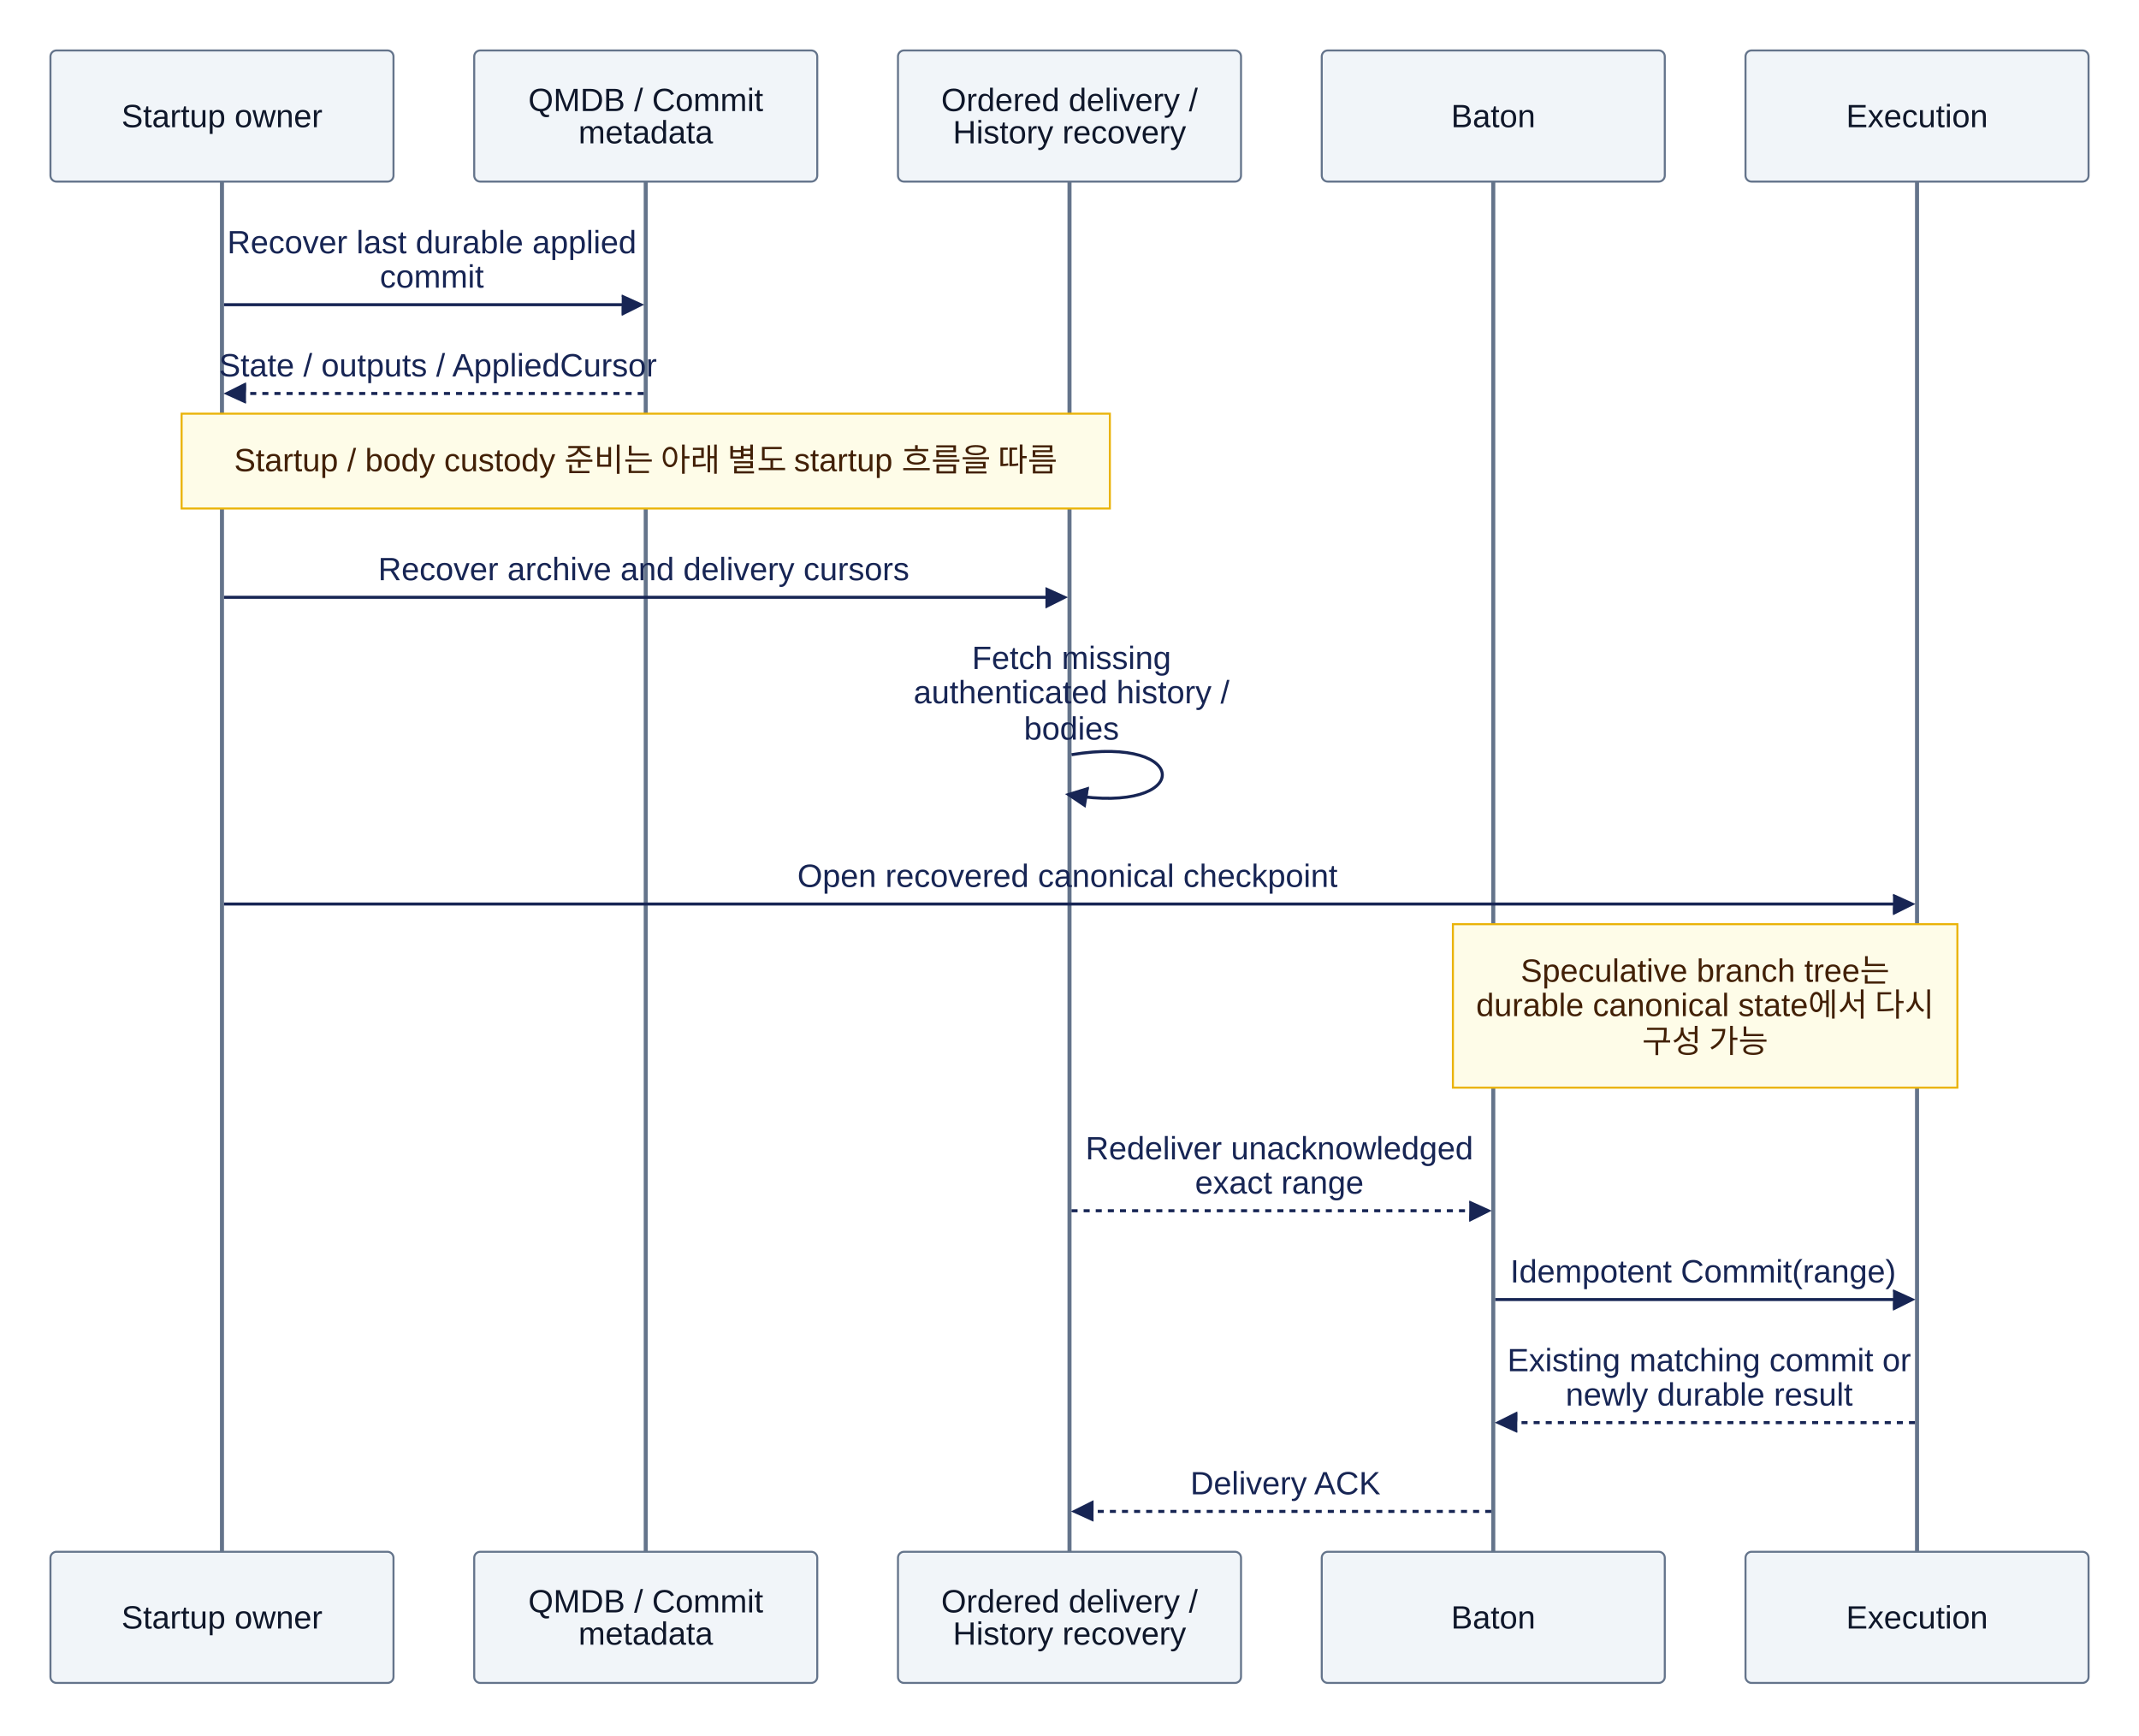
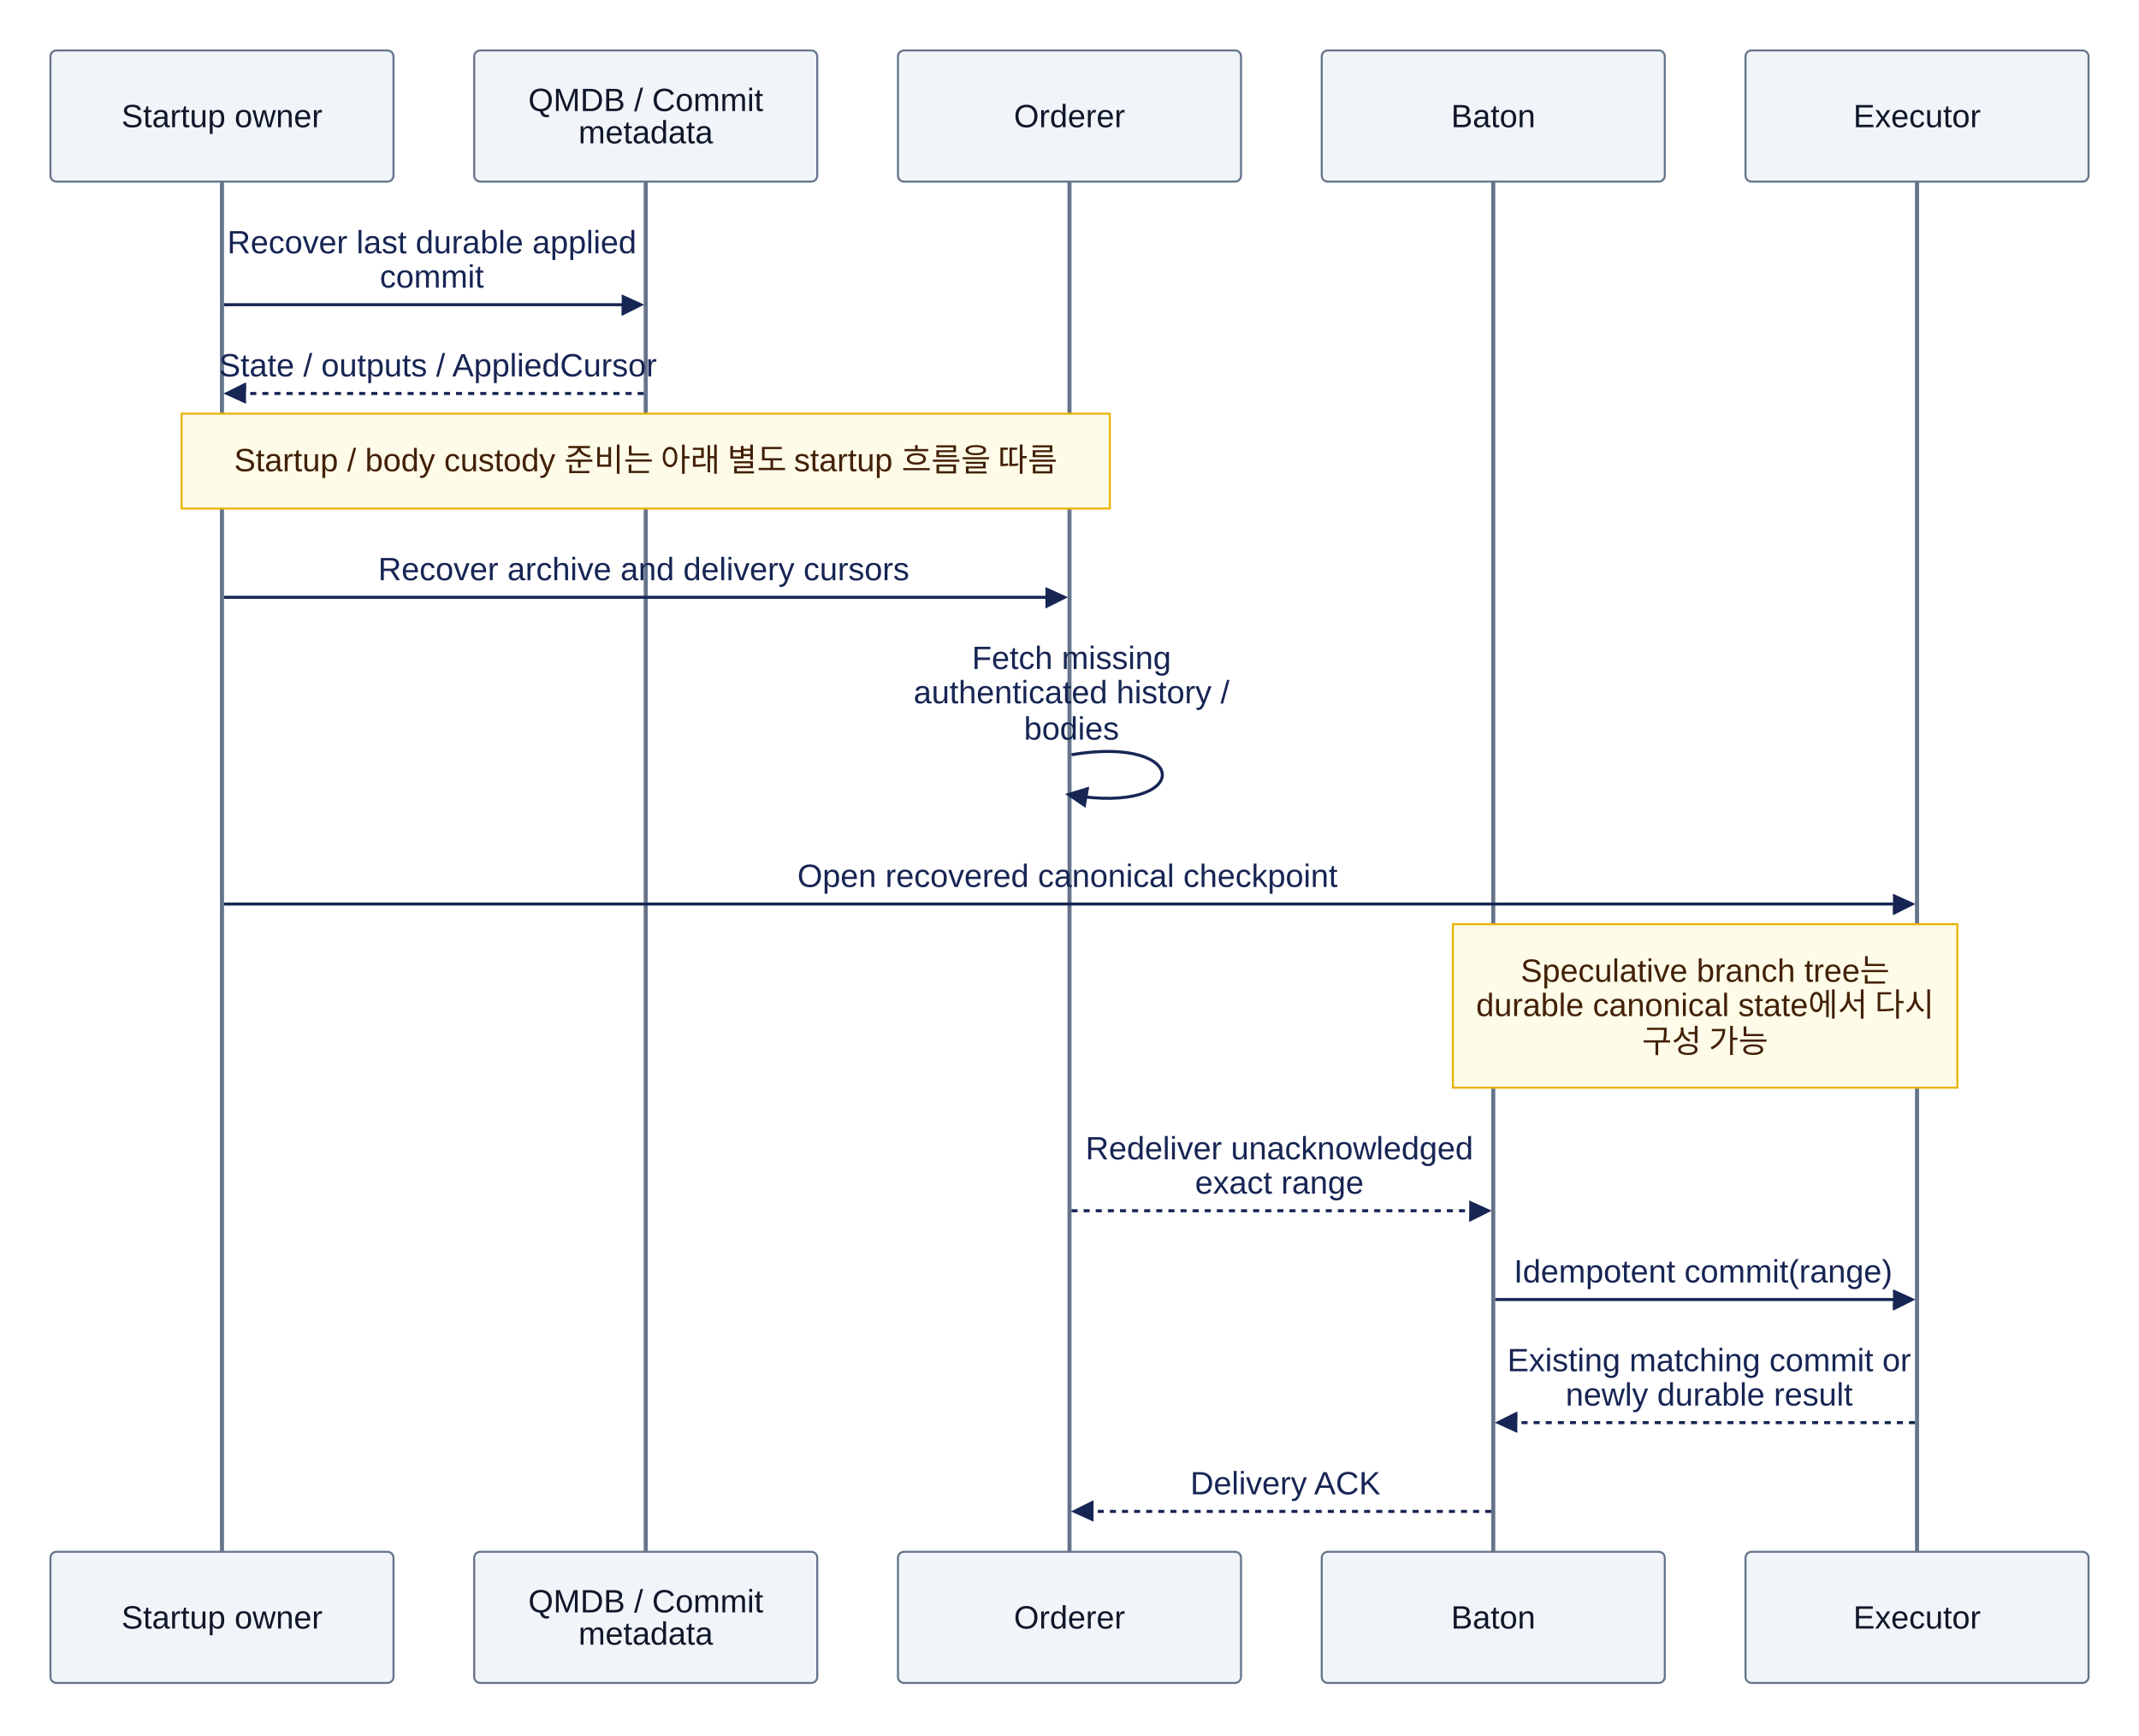
<svg xmlns="http://www.w3.org/2000/svg" id="diagram-10" width="1060" height="860" viewBox="-25 -25 1060 860" role="graphics-document document" aria-roledescription="sequence">
  <g>
    <rect x="840" y="744" fill="#eaeaea" stroke="#666" width="170" height="65" name="E" rx="3" ry="3" class="actor actor-bottom" />
    <text x="925" y="776.5" dominant-baseline="central" alignment-baseline="central" class="actor actor-box" style="text-anchor: middle; font-size: 16px; font-weight: 400; font-family: Arial, &quot;Apple SD Gothic Neo&quot;, sans-serif;">
-       <tspan x="925" dy="0">Execution</tspan>
+       <tspan x="925" dy="0">Executor</tspan>
    </text>
  </g>
  <g>
    <rect x="630" y="744" fill="#eaeaea" stroke="#666" width="170" height="65" name="B" rx="3" ry="3" class="actor actor-bottom" />
    <text x="715" y="776.5" dominant-baseline="central" alignment-baseline="central" class="actor actor-box" style="text-anchor: middle; font-size: 16px; font-weight: 400; font-family: Arial, &quot;Apple SD Gothic Neo&quot;, sans-serif;">
      <tspan x="715" dy="0">Baton</tspan>
    </text>
  </g>
  <g>
    <rect x="420" y="744" fill="#eaeaea" stroke="#666" width="170" height="65" name="M" rx="3" ry="3" class="actor actor-bottom" />
    <text x="505" y="776.5" dominant-baseline="central" alignment-baseline="central" class="actor actor-box" style="text-anchor: middle; font-size: 16px; font-weight: 400; font-family: Arial, &quot;Apple SD Gothic Neo&quot;, sans-serif;">
-       <tspan x="505" dy="-8">Ordered delivery /</tspan>
-     </text>
-     <text x="505" y="776.5" dominant-baseline="central" alignment-baseline="central" class="actor actor-box" style="text-anchor: middle; font-size: 16px; font-weight: 400; font-family: Arial, &quot;Apple SD Gothic Neo&quot;, sans-serif;">
-       <tspan x="505" dy="8">History recovery</tspan>
+       <tspan x="505" dy="0">Orderer</tspan>
    </text>
  </g>
  <g>
    <rect x="210" y="744" fill="#eaeaea" stroke="#666" width="170" height="65" name="Q" rx="3" ry="3" class="actor actor-bottom" />
    <text x="295" y="776.5" dominant-baseline="central" alignment-baseline="central" class="actor actor-box" style="text-anchor: middle; font-size: 16px; font-weight: 400; font-family: Arial, &quot;Apple SD Gothic Neo&quot;, sans-serif;">
      <tspan x="295" dy="-8">QMDB / Commit</tspan>
    </text>
    <text x="295" y="776.5" dominant-baseline="central" alignment-baseline="central" class="actor actor-box" style="text-anchor: middle; font-size: 16px; font-weight: 400; font-family: Arial, &quot;Apple SD Gothic Neo&quot;, sans-serif;">
      <tspan x="295" dy="8">metadata</tspan>
    </text>
  </g>
  <g>
    <rect x="0" y="744" fill="#eaeaea" stroke="#666" width="170" height="65" name="S" rx="3" ry="3" class="actor actor-bottom" />
    <text x="85" y="776.5" dominant-baseline="central" alignment-baseline="central" class="actor actor-box" style="text-anchor: middle; font-size: 16px; font-weight: 400; font-family: Arial, &quot;Apple SD Gothic Neo&quot;, sans-serif;">
      <tspan x="85" dy="0">Startup owner</tspan>
    </text>
  </g>
  <g>
    <line id="actor44" x1="925" y1="65" x2="925" y2="744" class="actor-line 200" stroke-width="0.5px" stroke="#999" name="E" />
    <g id="root-44">
      <rect x="840" y="0" fill="#eaeaea" stroke="#666" width="170" height="65" name="E" rx="3" ry="3" class="actor actor-top" />
      <text x="925" y="32.5" dominant-baseline="central" alignment-baseline="central" class="actor actor-box" style="text-anchor: middle; font-size: 16px; font-weight: 400; font-family: Arial, &quot;Apple SD Gothic Neo&quot;, sans-serif;">
-         <tspan x="925" dy="0">Execution</tspan>
+         <tspan x="925" dy="0">Executor</tspan>
      </text>
    </g>
  </g>
  <g>
    <line id="actor43" x1="715" y1="65" x2="715" y2="744" class="actor-line 200" stroke-width="0.5px" stroke="#999" name="B" />
    <g id="root-43">
      <rect x="630" y="0" fill="#eaeaea" stroke="#666" width="170" height="65" name="B" rx="3" ry="3" class="actor actor-top" />
      <text x="715" y="32.5" dominant-baseline="central" alignment-baseline="central" class="actor actor-box" style="text-anchor: middle; font-size: 16px; font-weight: 400; font-family: Arial, &quot;Apple SD Gothic Neo&quot;, sans-serif;">
        <tspan x="715" dy="0">Baton</tspan>
      </text>
    </g>
  </g>
  <g>
    <line id="actor42" x1="505" y1="65" x2="505" y2="744" class="actor-line 200" stroke-width="0.5px" stroke="#999" name="M" />
    <g id="root-42">
      <rect x="420" y="0" fill="#eaeaea" stroke="#666" width="170" height="65" name="M" rx="3" ry="3" class="actor actor-top" />
      <text x="505" y="32.5" dominant-baseline="central" alignment-baseline="central" class="actor actor-box" style="text-anchor: middle; font-size: 16px; font-weight: 400; font-family: Arial, &quot;Apple SD Gothic Neo&quot;, sans-serif;">
-         <tspan x="505" dy="-8">Ordered delivery /</tspan>
-       </text>
-       <text x="505" y="32.5" dominant-baseline="central" alignment-baseline="central" class="actor actor-box" style="text-anchor: middle; font-size: 16px; font-weight: 400; font-family: Arial, &quot;Apple SD Gothic Neo&quot;, sans-serif;">
-         <tspan x="505" dy="8">History recovery</tspan>
+         <tspan x="505" dy="0">Orderer</tspan>
      </text>
    </g>
  </g>
  <g>
    <line id="actor41" x1="295" y1="65" x2="295" y2="744" class="actor-line 200" stroke-width="0.5px" stroke="#999" name="Q" />
    <g id="root-41">
      <rect x="210" y="0" fill="#eaeaea" stroke="#666" width="170" height="65" name="Q" rx="3" ry="3" class="actor actor-top" />
      <text x="295" y="32.5" dominant-baseline="central" alignment-baseline="central" class="actor actor-box" style="text-anchor: middle; font-size: 16px; font-weight: 400; font-family: Arial, &quot;Apple SD Gothic Neo&quot;, sans-serif;">
        <tspan x="295" dy="-8">QMDB / Commit</tspan>
      </text>
      <text x="295" y="32.5" dominant-baseline="central" alignment-baseline="central" class="actor actor-box" style="text-anchor: middle; font-size: 16px; font-weight: 400; font-family: Arial, &quot;Apple SD Gothic Neo&quot;, sans-serif;">
        <tspan x="295" dy="8">metadata</tspan>
      </text>
    </g>
  </g>
  <g>
    <line id="actor40" x1="85" y1="65" x2="85" y2="744" class="actor-line 200" stroke-width="0.5px" stroke="#999" name="S" />
    <g id="root-40">
      <rect x="0" y="0" fill="#eaeaea" stroke="#666" width="170" height="65" name="S" rx="3" ry="3" class="actor actor-top" />
      <text x="85" y="32.5" dominant-baseline="central" alignment-baseline="central" class="actor actor-box" style="text-anchor: middle; font-size: 16px; font-weight: 400; font-family: Arial, &quot;Apple SD Gothic Neo&quot;, sans-serif;">
        <tspan x="85" dy="0">Startup owner</tspan>
      </text>
    </g>
  </g>
  <style>#diagram-10{font-family:Arial,Apple SD Gothic Neo,sans-serif;font-size:16px;fill:#172554;}@keyframes edge-animation-frame{from{stroke-dashoffset:0;}}@keyframes dash{to{stroke-dashoffset:0;}}#diagram-10 .edge-animation-slow{stroke-dasharray:9,5!important;stroke-dashoffset:900;animation:dash 50s linear infinite;stroke-linecap:round;}#diagram-10 .edge-animation-fast{stroke-dasharray:9,5!important;stroke-dashoffset:900;animation:dash 20s linear infinite;stroke-linecap:round;}#diagram-10 .error-icon{fill:hsl(45.882, 100%, 100%);}#diagram-10 .error-text{fill:#000000;stroke:#000000;}#diagram-10 .edge-thickness-normal{stroke-width:1px;}#diagram-10 .edge-thickness-thick{stroke-width:3.5px;}#diagram-10 .edge-pattern-solid{stroke-dasharray:0;}#diagram-10 .edge-thickness-invisible{stroke-width:0;fill:none;}#diagram-10 .edge-pattern-dashed{stroke-dasharray:3;}#diagram-10 .edge-pattern-dotted{stroke-dasharray:2;}#diagram-10 .marker{fill:#475569;stroke:#475569;}#diagram-10 .marker.cross{stroke:#475569;}#diagram-10 svg{font-family:Arial,Apple SD Gothic Neo,sans-serif;font-size:16px;}#diagram-10 p{margin:0;}#diagram-10 .actor{stroke:#64748b;fill:#f1f5f9;}#diagram-10 text.actor&gt;tspan{fill:#0f172a;stroke:none;}#diagram-10 .actor-line{stroke:#64748b;}#diagram-10 .innerArc{stroke-width:1.5;stroke-dasharray:none;}#diagram-10 .messageLine0{stroke-width:1.5;stroke-dasharray:none;stroke:#172554;}#diagram-10 .messageLine1{stroke-width:1.5;stroke-dasharray:2,2;stroke:#172554;}#diagram-10 #arrowhead path{fill:#172554;stroke:#172554;}#diagram-10 .sequenceNumber{fill:#b8aa96;}#diagram-10 #sequencenumber{fill:#172554;}#diagram-10 #crosshead path{fill:#172554;stroke:#172554;}#diagram-10 .messageText{fill:#172554;stroke:none;}#diagram-10 .labelBox{stroke:#64748b;fill:#f1f5f9;}#diagram-10 .labelText,#diagram-10 .labelText&gt;tspan{fill:#0f172a;stroke:none;}#diagram-10 .loopText,#diagram-10 .loopText&gt;tspan{fill:#0f172a;stroke:none;}#diagram-10 .loopLine{stroke-width:2px;stroke-dasharray:2,2;stroke:#64748b;fill:#64748b;}#diagram-10 .note{stroke:#eab308;fill:#fefce8;}#diagram-10 .noteText,#diagram-10 .noteText&gt;tspan{fill:#422006;stroke:none;}#diagram-10 .activation0{fill:hsl(105.882, 100%, 96.667%);stroke:hsl(105.882, 100%, 86.667%);}#diagram-10 .activation1{fill:hsl(105.882, 100%, 96.667%);stroke:hsl(105.882, 100%, 86.667%);}#diagram-10 .activation2{fill:hsl(105.882, 100%, 96.667%);stroke:hsl(105.882, 100%, 86.667%);}#diagram-10 .actorPopupMenu{position:absolute;}#diagram-10 .actorPopupMenuPanel{position:absolute;fill:#f1f5f9;box-shadow:0px 8px 16px 0px rgba(0,0,0,0.2);filter:drop-shadow(3px 5px 2px rgb(0 0 0 / 0.4));}#diagram-10 .actor-man line{stroke:#64748b;fill:#f1f5f9;}#diagram-10 .actor-man circle,#diagram-10 line{stroke:#64748b;fill:#f1f5f9;stroke-width:2px;}#diagram-10 :root{--mermaid-font-family:Arial,Apple SD Gothic Neo,sans-serif;}</style>
  <g />
  <defs>
    <symbol id="computer" width="24" height="24">
      <path transform="scale(.5)" d="M2 2v13h20v-13h-20zm18 11h-16v-9h16v9zm-10.228 6l.466-1h3.524l.467 1h-4.457zm14.228 3h-24l2-6h2.104l-1.33 4h18.45l-1.297-4h2.073l2 6zm-5-10h-14v-7h14v7z" />
    </symbol>
  </defs>
  <defs>
    <symbol id="database" fill-rule="evenodd" clip-rule="evenodd">
      <path transform="scale(.5)" d="M12.258.001l.256.004.255.005.253.008.251.01.249.012.247.015.246.016.242.019.241.02.239.023.236.024.233.027.231.028.229.031.225.032.223.034.22.036.217.038.214.04.211.041.208.043.205.045.201.046.198.048.194.05.191.051.187.053.183.054.18.056.175.057.172.059.168.06.163.061.16.063.155.064.15.066.074.033.073.033.071.034.07.034.069.035.068.035.067.035.066.035.064.036.064.036.062.036.06.036.06.037.058.037.058.037.055.038.055.038.053.038.052.038.051.039.05.039.048.039.047.039.045.04.044.04.043.04.041.04.04.041.039.041.037.041.036.041.034.041.033.042.032.042.03.042.029.042.027.042.026.043.024.043.023.043.021.043.02.043.018.044.017.043.015.044.013.044.012.044.011.045.009.044.007.045.006.045.004.045.002.045.001.045v17l-.001.045-.002.045-.004.045-.006.045-.007.045-.009.044-.011.045-.012.044-.013.044-.015.044-.017.043-.018.044-.02.043-.021.043-.023.043-.024.043-.026.043-.027.042-.029.042-.03.042-.032.042-.033.042-.034.041-.036.041-.037.041-.039.041-.04.041-.041.04-.043.04-.044.04-.045.04-.047.039-.048.039-.05.039-.051.039-.052.038-.053.038-.055.038-.055.038-.058.037-.058.037-.06.037-.06.036-.062.036-.064.036-.064.036-.066.035-.067.035-.068.035-.069.035-.07.034-.071.034-.073.033-.074.033-.15.066-.155.064-.16.063-.163.061-.168.06-.172.059-.175.057-.18.056-.183.054-.187.053-.191.051-.194.05-.198.048-.201.046-.205.045-.208.043-.211.041-.214.04-.217.038-.22.036-.223.034-.225.032-.229.031-.231.028-.233.027-.236.024-.239.023-.241.02-.242.019-.246.016-.247.015-.249.012-.251.01-.253.008-.255.005-.256.004-.258.001-.258-.001-.256-.004-.255-.005-.253-.008-.251-.01-.249-.012-.247-.015-.245-.016-.243-.019-.241-.02-.238-.023-.236-.024-.234-.027-.231-.028-.228-.031-.226-.032-.223-.034-.22-.036-.217-.038-.214-.04-.211-.041-.208-.043-.204-.045-.201-.046-.198-.048-.195-.05-.19-.051-.187-.053-.184-.054-.179-.056-.176-.057-.172-.059-.167-.06-.164-.061-.159-.063-.155-.064-.151-.066-.074-.033-.072-.033-.072-.034-.07-.034-.069-.035-.068-.035-.067-.035-.066-.035-.064-.036-.063-.036-.062-.036-.061-.036-.06-.037-.058-.037-.057-.037-.056-.038-.055-.038-.053-.038-.052-.038-.051-.039-.049-.039-.049-.039-.046-.039-.046-.04-.044-.04-.043-.04-.041-.04-.04-.041-.039-.041-.037-.041-.036-.041-.034-.041-.033-.042-.032-.042-.03-.042-.029-.042-.027-.042-.026-.043-.024-.043-.023-.043-.021-.043-.02-.043-.018-.044-.017-.043-.015-.044-.013-.044-.012-.044-.011-.045-.009-.044-.007-.045-.006-.045-.004-.045-.002-.045-.001-.045v-17l.001-.045.002-.045.004-.045.006-.045.007-.045.009-.044.011-.045.012-.044.013-.044.015-.044.017-.043.018-.044.02-.043.021-.043.023-.043.024-.043.026-.043.027-.042.029-.042.03-.042.032-.042.033-.042.034-.041.036-.041.037-.041.039-.041.04-.041.041-.04.043-.04.044-.04.046-.04.046-.039.049-.039.049-.039.051-.039.052-.038.053-.038.055-.038.056-.038.057-.037.058-.037.06-.037.061-.036.062-.036.063-.036.064-.036.066-.035.067-.035.068-.035.069-.035.07-.034.072-.034.072-.033.074-.033.151-.066.155-.064.159-.063.164-.061.167-.06.172-.059.176-.057.179-.056.184-.054.187-.053.19-.051.195-.05.198-.048.201-.046.204-.045.208-.043.211-.041.214-.04.217-.038.22-.036.223-.034.226-.032.228-.031.231-.028.234-.027.236-.024.238-.023.241-.02.243-.019.245-.016.247-.015.249-.012.251-.01.253-.008.255-.005.256-.004.258-.001.258.001zm-9.258 20.499v.01l.001.021.003.021.004.022.005.021.006.022.007.022.009.023.01.022.011.023.012.023.013.023.015.023.016.024.017.023.018.024.019.024.021.024.022.025.023.024.024.025.052.049.056.05.061.051.066.051.07.051.075.051.079.052.084.052.088.052.092.052.097.052.102.051.105.052.11.052.114.051.119.051.123.051.127.05.131.05.135.05.139.048.144.049.147.047.152.047.155.047.16.045.163.045.167.043.171.043.176.041.178.041.183.039.187.039.19.037.194.035.197.035.202.033.204.031.209.03.212.029.216.027.219.025.222.024.226.021.23.02.233.018.236.016.24.015.243.012.246.01.249.008.253.005.256.004.259.001.26-.001.257-.004.254-.005.25-.008.247-.011.244-.012.241-.014.237-.016.233-.018.231-.021.226-.021.224-.024.22-.026.216-.027.212-.028.21-.031.205-.031.202-.034.198-.034.194-.036.191-.037.187-.039.183-.04.179-.04.175-.042.172-.043.168-.044.163-.045.16-.046.155-.046.152-.047.148-.048.143-.049.139-.049.136-.05.131-.05.126-.05.123-.051.118-.052.114-.051.11-.052.106-.052.101-.052.096-.052.092-.052.088-.053.083-.051.079-.052.074-.052.07-.051.065-.051.06-.051.056-.05.051-.05.023-.024.023-.025.021-.024.02-.024.019-.024.018-.024.017-.024.015-.023.014-.024.013-.023.012-.023.01-.023.01-.022.008-.022.006-.022.006-.022.004-.022.004-.021.001-.021.001-.021v-4.127l-.077.055-.08.053-.083.054-.085.053-.087.052-.09.052-.093.051-.095.05-.097.05-.1.049-.102.049-.105.048-.106.047-.109.047-.111.046-.114.045-.115.045-.118.044-.12.043-.122.042-.124.042-.126.041-.128.04-.13.04-.132.038-.134.038-.135.037-.138.037-.139.035-.142.035-.143.034-.144.033-.147.032-.148.031-.15.03-.151.03-.153.029-.154.027-.156.027-.158.026-.159.025-.161.024-.162.023-.163.022-.165.021-.166.02-.167.019-.169.018-.169.017-.171.016-.173.015-.173.014-.175.013-.175.012-.177.011-.178.01-.179.008-.179.008-.181.006-.182.005-.182.004-.184.003-.184.002h-.37l-.184-.002-.184-.003-.182-.004-.182-.005-.181-.006-.179-.008-.179-.008-.178-.01-.176-.011-.176-.012-.175-.013-.173-.014-.172-.015-.171-.016-.17-.017-.169-.018-.167-.019-.166-.02-.165-.021-.163-.022-.162-.023-.161-.024-.159-.025-.157-.026-.156-.027-.155-.027-.153-.029-.151-.03-.15-.03-.148-.031-.146-.032-.145-.033-.143-.034-.141-.035-.14-.035-.137-.037-.136-.037-.134-.038-.132-.038-.13-.04-.128-.04-.126-.041-.124-.042-.122-.042-.12-.044-.117-.043-.116-.045-.113-.045-.112-.046-.109-.047-.106-.047-.105-.048-.102-.049-.1-.049-.097-.05-.095-.05-.093-.052-.09-.051-.087-.052-.085-.053-.083-.054-.08-.054-.077-.054v4.127zm0-5.654v.011l.001.021.003.021.004.021.005.022.006.022.007.022.009.022.01.022.011.023.012.023.013.023.015.024.016.023.017.024.018.024.019.024.021.024.022.024.023.025.024.024.052.05.056.05.061.05.066.051.07.051.075.052.079.051.084.052.088.052.092.052.097.052.102.052.105.052.11.051.114.051.119.052.123.05.127.051.131.05.135.049.139.049.144.048.147.048.152.047.155.046.16.045.163.045.167.044.171.042.176.042.178.04.183.04.187.038.19.037.194.036.197.034.202.033.204.032.209.03.212.028.216.027.219.025.222.024.226.022.23.02.233.018.236.016.24.014.243.012.246.01.249.008.253.006.256.003.259.001.26-.001.257-.003.254-.006.25-.008.247-.01.244-.012.241-.015.237-.016.233-.018.231-.02.226-.022.224-.024.22-.025.216-.027.212-.029.21-.03.205-.032.202-.033.198-.035.194-.036.191-.037.187-.039.183-.039.179-.041.175-.042.172-.043.168-.044.163-.045.16-.045.155-.047.152-.047.148-.048.143-.048.139-.05.136-.049.131-.05.126-.051.123-.051.118-.051.114-.052.11-.052.106-.052.101-.052.096-.052.092-.052.088-.052.083-.052.079-.052.074-.051.07-.052.065-.051.06-.05.056-.051.051-.049.023-.025.023-.024.021-.025.02-.024.019-.024.018-.024.017-.024.015-.023.014-.023.013-.024.012-.022.01-.023.01-.023.008-.022.006-.022.006-.022.004-.021.004-.022.001-.021.001-.021v-4.139l-.077.054-.08.054-.083.054-.085.052-.087.053-.09.051-.093.051-.095.051-.097.05-.1.049-.102.049-.105.048-.106.047-.109.047-.111.046-.114.045-.115.044-.118.044-.12.044-.122.042-.124.042-.126.041-.128.04-.13.039-.132.039-.134.038-.135.037-.138.036-.139.036-.142.035-.143.033-.144.033-.147.033-.148.031-.15.03-.151.03-.153.028-.154.028-.156.027-.158.026-.159.025-.161.024-.162.023-.163.022-.165.021-.166.02-.167.019-.169.018-.169.017-.171.016-.173.015-.173.014-.175.013-.175.012-.177.011-.178.009-.179.009-.179.007-.181.007-.182.005-.182.004-.184.003-.184.002h-.37l-.184-.002-.184-.003-.182-.004-.182-.005-.181-.007-.179-.007-.179-.009-.178-.009-.176-.011-.176-.012-.175-.013-.173-.014-.172-.015-.171-.016-.17-.017-.169-.018-.167-.019-.166-.02-.165-.021-.163-.022-.162-.023-.161-.024-.159-.025-.157-.026-.156-.027-.155-.028-.153-.028-.151-.03-.15-.03-.148-.031-.146-.033-.145-.033-.143-.033-.141-.035-.14-.036-.137-.036-.136-.037-.134-.038-.132-.039-.13-.039-.128-.04-.126-.041-.124-.042-.122-.043-.12-.043-.117-.044-.116-.044-.113-.046-.112-.046-.109-.046-.106-.047-.105-.048-.102-.049-.1-.049-.097-.05-.095-.051-.093-.051-.09-.051-.087-.053-.085-.052-.083-.054-.08-.054-.077-.054v4.139zm0-5.666v.011l.001.02.003.022.004.021.005.022.006.021.007.022.009.023.01.022.011.023.012.023.013.023.015.023.016.024.017.024.018.023.019.024.021.025.022.024.023.024.024.025.052.05.056.05.061.05.066.051.07.051.075.052.079.051.084.052.088.052.092.052.097.052.102.052.105.051.11.052.114.051.119.051.123.051.127.05.131.05.135.05.139.049.144.048.147.048.152.047.155.046.16.045.163.045.167.043.171.043.176.042.178.04.183.04.187.038.19.037.194.036.197.034.202.033.204.032.209.03.212.028.216.027.219.025.222.024.226.021.23.02.233.018.236.017.24.014.243.012.246.01.249.008.253.006.256.003.259.001.26-.001.257-.003.254-.006.25-.008.247-.01.244-.013.241-.014.237-.016.233-.018.231-.02.226-.022.224-.024.22-.025.216-.027.212-.029.21-.03.205-.032.202-.033.198-.035.194-.036.191-.037.187-.039.183-.039.179-.041.175-.042.172-.043.168-.044.163-.045.16-.045.155-.047.152-.047.148-.048.143-.049.139-.049.136-.049.131-.051.126-.05.123-.051.118-.052.114-.051.11-.052.106-.052.101-.052.096-.052.092-.052.088-.052.083-.052.079-.052.074-.052.07-.051.065-.051.06-.051.056-.05.051-.049.023-.025.023-.025.021-.024.02-.024.019-.024.018-.024.017-.024.015-.023.014-.024.013-.023.012-.023.01-.022.01-.023.008-.022.006-.022.006-.022.004-.022.004-.021.001-.021.001-.021v-4.153l-.077.054-.08.054-.083.053-.085.053-.087.053-.09.051-.093.051-.095.051-.097.05-.1.049-.102.048-.105.048-.106.048-.109.046-.111.046-.114.046-.115.044-.118.044-.12.043-.122.043-.124.042-.126.041-.128.04-.13.039-.132.039-.134.038-.135.037-.138.036-.139.036-.142.034-.143.034-.144.033-.147.032-.148.032-.15.03-.151.03-.153.028-.154.028-.156.027-.158.026-.159.024-.161.024-.162.023-.163.023-.165.021-.166.02-.167.019-.169.018-.169.017-.171.016-.173.015-.173.014-.175.013-.175.012-.177.01-.178.01-.179.009-.179.007-.181.006-.182.006-.182.004-.184.003-.184.001-.185.001-.185-.001-.184-.001-.184-.003-.182-.004-.182-.006-.181-.006-.179-.007-.179-.009-.178-.01-.176-.01-.176-.012-.175-.013-.173-.014-.172-.015-.171-.016-.17-.017-.169-.018-.167-.019-.166-.02-.165-.021-.163-.023-.162-.023-.161-.024-.159-.024-.157-.026-.156-.027-.155-.028-.153-.028-.151-.03-.15-.03-.148-.032-.146-.032-.145-.033-.143-.034-.141-.034-.14-.036-.137-.036-.136-.037-.134-.038-.132-.039-.13-.039-.128-.041-.126-.041-.124-.041-.122-.043-.12-.043-.117-.044-.116-.044-.113-.046-.112-.046-.109-.046-.106-.048-.105-.048-.102-.048-.1-.05-.097-.049-.095-.051-.093-.051-.09-.052-.087-.052-.085-.053-.083-.053-.08-.054-.077-.054v4.153zm8.74-8.179l-.257.004-.254.005-.25.008-.247.011-.244.012-.241.014-.237.016-.233.018-.231.021-.226.022-.224.023-.22.026-.216.027-.212.028-.21.031-.205.032-.202.033-.198.034-.194.036-.191.038-.187.038-.183.04-.179.041-.175.042-.172.043-.168.043-.163.045-.16.046-.155.046-.152.048-.148.048-.143.048-.139.049-.136.05-.131.05-.126.051-.123.051-.118.051-.114.052-.11.052-.106.052-.101.052-.096.052-.092.052-.088.052-.083.052-.079.052-.074.051-.07.052-.065.051-.06.05-.056.05-.051.05-.023.025-.023.024-.021.024-.02.025-.019.024-.018.024-.017.023-.015.024-.014.023-.013.023-.012.023-.01.023-.01.022-.008.022-.006.023-.006.021-.004.022-.004.021-.001.021-.001.021.001.021.001.021.004.021.004.022.006.021.006.023.008.022.01.022.01.023.012.023.013.023.014.023.015.024.017.023.018.024.019.024.02.025.021.024.023.024.023.025.051.05.056.05.06.05.065.051.07.052.074.051.079.052.083.052.088.052.092.052.096.052.101.052.106.052.11.052.114.052.118.051.123.051.126.051.131.05.136.05.139.049.143.048.148.048.152.048.155.046.16.046.163.045.168.043.172.043.175.042.179.041.183.04.187.038.191.038.194.036.198.034.202.033.205.032.21.031.212.028.216.027.22.026.224.023.226.022.231.021.233.018.237.016.241.014.244.012.247.011.25.008.254.005.257.004.26.001.26-.001.257-.004.254-.005.25-.008.247-.011.244-.012.241-.014.237-.016.233-.018.231-.021.226-.022.224-.023.22-.026.216-.027.212-.028.21-.031.205-.032.202-.033.198-.034.194-.036.191-.038.187-.038.183-.04.179-.041.175-.042.172-.043.168-.043.163-.045.16-.046.155-.046.152-.048.148-.048.143-.048.139-.049.136-.05.131-.05.126-.051.123-.051.118-.051.114-.052.11-.052.106-.052.101-.052.096-.052.092-.052.088-.052.083-.052.079-.052.074-.051.07-.052.065-.051.06-.05.056-.05.051-.05.023-.025.023-.024.021-.024.02-.025.019-.024.018-.024.017-.023.015-.024.014-.023.013-.023.012-.023.01-.023.01-.022.008-.022.006-.023.006-.021.004-.022.004-.021.001-.021.001-.021-.001-.021-.001-.021-.004-.021-.004-.022-.006-.021-.006-.023-.008-.022-.01-.022-.01-.023-.012-.023-.013-.023-.014-.023-.015-.024-.017-.023-.018-.024-.019-.024-.02-.025-.021-.024-.023-.024-.023-.025-.051-.05-.056-.05-.06-.05-.065-.051-.07-.052-.074-.051-.079-.052-.083-.052-.088-.052-.092-.052-.096-.052-.101-.052-.106-.052-.11-.052-.114-.052-.118-.051-.123-.051-.126-.051-.131-.05-.136-.05-.139-.049-.143-.048-.148-.048-.152-.048-.155-.046-.16-.046-.163-.045-.168-.043-.172-.043-.175-.042-.179-.041-.183-.04-.187-.038-.191-.038-.194-.036-.198-.034-.202-.033-.205-.032-.21-.031-.212-.028-.216-.027-.22-.026-.224-.023-.226-.022-.231-.021-.233-.018-.237-.016-.241-.014-.244-.012-.247-.011-.25-.008-.254-.005-.257-.004-.26-.001-.26.001z" />
    </symbol>
  </defs>
  <defs>
    <symbol id="clock" width="24" height="24">
      <path transform="scale(.5)" d="M12 2c5.514 0 10 4.486 10 10s-4.486 10-10 10-10-4.486-10-10 4.486-10 10-10zm0-2c-6.627 0-12 5.373-12 12s5.373 12 12 12 12-5.373 12-12-5.373-12-12-12zm5.848 12.459c.202.038.202.333.001.372-1.907.361-6.045 1.111-6.547 1.111-.719 0-1.301-.582-1.301-1.301 0-.512.77-5.447 1.125-7.445.034-.192.312-.181.343.014l.985 6.238 5.394 1.011z" />
    </symbol>
  </defs>
  <defs>
    <marker id="arrowhead" refX="7.9" refY="5" markerUnits="userSpaceOnUse" markerWidth="12" markerHeight="12" orient="auto-start-reverse">
      <path d="M -1 0 L 10 5 L 0 10 z" />
    </marker>
  </defs>
  <defs>
    <marker id="crosshead" markerWidth="15" markerHeight="8" orient="auto" refX="4" refY="4.5">
      <path fill="none" stroke="#000000" stroke-width="1pt" d="M 1,2 L 6,7 M 6,2 L 1,7" style="stroke-dasharray: 0, 0;" />
    </marker>
  </defs>
  <defs>
    <marker id="filled-head" refX="15.5" refY="7" markerWidth="20" markerHeight="28" orient="auto">
      <path d="M 18,7 L9,13 L14,7 L9,1 Z" />
    </marker>
  </defs>
  <defs>
    <marker id="sequencenumber" refX="15" refY="15" markerWidth="60" markerHeight="40" orient="auto">
      <circle cx="15" cy="15" r="6" />
    </marker>
  </defs>
  <g>
    <rect x="65" y="180" fill="#EDF2AE" stroke="#666" width="460" height="47" class="note" />
    <text x="295" y="188" text-anchor="middle" dominant-baseline="middle" alignment-baseline="middle" class="noteText" dy="1em" style="font-family: Arial, &quot;Apple SD Gothic Neo&quot;, sans-serif; font-size: 16px; font-weight: 400;">
      <tspan x="295">Startup / body custody 준비는 아래 별도 startup 흐름을 따름</tspan>
    </text>
  </g>
  <g>
    <rect x="695" y="433" fill="#EDF2AE" stroke="#666" width="250" height="81" class="note" />
    <text x="820" y="441" text-anchor="middle" dominant-baseline="middle" alignment-baseline="middle" class="noteText" dy="1em" style="font-family: Arial, &quot;Apple SD Gothic Neo&quot;, sans-serif; font-size: 16px; font-weight: 400;">
      <tspan x="820">Speculative branch tree는</tspan>
    </text>
    <text x="820" y="458" text-anchor="middle" dominant-baseline="middle" alignment-baseline="middle" class="noteText" dy="1em" style="font-family: Arial, &quot;Apple SD Gothic Neo&quot;, sans-serif; font-size: 16px; font-weight: 400;">
      <tspan x="820">durable canonical state에서 다시</tspan>
    </text>
    <text x="820" y="475" text-anchor="middle" dominant-baseline="middle" alignment-baseline="middle" class="noteText" dy="1em" style="font-family: Arial, &quot;Apple SD Gothic Neo&quot;, sans-serif; font-size: 16px; font-weight: 400;">
      <tspan x="820">구성 가능</tspan>
    </text>
  </g>
  <text x="189" y="80" text-anchor="middle" dominant-baseline="middle" alignment-baseline="middle" class="messageText" dy="1em" style="font-family: Arial, &quot;Apple SD Gothic Neo&quot;, sans-serif; font-size: 16px; font-weight: 400;">Recover last durable applied</text>
  <text x="189" y="97" text-anchor="middle" dominant-baseline="middle" alignment-baseline="middle" class="messageText" dy="1em" style="font-family: Arial, &quot;Apple SD Gothic Neo&quot;, sans-serif; font-size: 16px; font-weight: 400;">commit</text>
  <line x1="86" y1="126" x2="291" y2="126" class="messageLine0" stroke-width="2" stroke="none" marker-end="url(#arrowhead)" style="fill: none;" />
  <text x="192" y="141" text-anchor="middle" dominant-baseline="middle" alignment-baseline="middle" class="messageText" dy="1em" style="font-family: Arial, &quot;Apple SD Gothic Neo&quot;, sans-serif; font-size: 16px; font-weight: 400;">State / outputs / AppliedCursor</text>
  <line x1="294" y1="170" x2="89" y2="170" class="messageLine1" stroke-width="2" stroke="none" marker-end="url(#arrowhead)" style="stroke-dasharray: 3, 3; fill: none;" />
  <text x="294" y="242" text-anchor="middle" dominant-baseline="middle" alignment-baseline="middle" class="messageText" dy="1em" style="font-family: Arial, &quot;Apple SD Gothic Neo&quot;, sans-serif; font-size: 16px; font-weight: 400;">Recover archive and delivery cursors</text>
  <line x1="86" y1="271" x2="501" y2="271" class="messageLine0" stroke-width="2" stroke="none" marker-end="url(#arrowhead)" style="fill: none;" />
  <text x="506" y="286" text-anchor="middle" dominant-baseline="middle" alignment-baseline="middle" class="messageText" dy="1em" style="font-family: Arial, &quot;Apple SD Gothic Neo&quot;, sans-serif; font-size: 16px; font-weight: 400;">Fetch missing</text>
  <text x="506" y="303" text-anchor="middle" dominant-baseline="middle" alignment-baseline="middle" class="messageText" dy="1em" style="font-family: Arial, &quot;Apple SD Gothic Neo&quot;, sans-serif; font-size: 16px; font-weight: 400;">authenticated history /</text>
  <text x="506" y="321" text-anchor="middle" dominant-baseline="middle" alignment-baseline="middle" class="messageText" dy="1em" style="font-family: Arial, &quot;Apple SD Gothic Neo&quot;, sans-serif; font-size: 16px; font-weight: 400;">bodies</text>
  <path d="M 506,349 C 566,339 566,379 506,369" class="messageLine0" stroke-width="2" stroke="none" marker-end="url(#arrowhead)" style="fill: none;" />
  <text x="504" y="394" text-anchor="middle" dominant-baseline="middle" alignment-baseline="middle" class="messageText" dy="1em" style="font-family: Arial, &quot;Apple SD Gothic Neo&quot;, sans-serif; font-size: 16px; font-weight: 400;">Open recovered canonical checkpoint</text>
  <line x1="86" y1="423" x2="921" y2="423" class="messageLine0" stroke-width="2" stroke="none" marker-end="url(#arrowhead)" style="fill: none;" />
  <text x="609" y="529" text-anchor="middle" dominant-baseline="middle" alignment-baseline="middle" class="messageText" dy="1em" style="font-family: Arial, &quot;Apple SD Gothic Neo&quot;, sans-serif; font-size: 16px; font-weight: 400;">Redeliver unacknowledged</text>
  <text x="609" y="546" text-anchor="middle" dominant-baseline="middle" alignment-baseline="middle" class="messageText" dy="1em" style="font-family: Arial, &quot;Apple SD Gothic Neo&quot;, sans-serif; font-size: 16px; font-weight: 400;">exact range</text>
  <line x1="506" y1="575" x2="711" y2="575" class="messageLine1" stroke-width="2" stroke="none" marker-end="url(#arrowhead)" style="stroke-dasharray: 3, 3; fill: none;" />
-   <text x="819" y="590" text-anchor="middle" dominant-baseline="middle" alignment-baseline="middle" class="messageText" dy="1em" style="font-family: Arial, &quot;Apple SD Gothic Neo&quot;, sans-serif; font-size: 16px; font-weight: 400;">Idempotent Commit(range)</text>
+   <text x="819" y="590" text-anchor="middle" dominant-baseline="middle" alignment-baseline="middle" class="messageText" dy="1em" style="font-family: Arial, &quot;Apple SD Gothic Neo&quot;, sans-serif; font-size: 16px; font-weight: 400;">Idempotent commit(range)</text>
  <line x1="716" y1="619" x2="921" y2="619" class="messageLine0" stroke-width="2" stroke="none" marker-end="url(#arrowhead)" style="fill: none;" />
  <text x="822" y="634" text-anchor="middle" dominant-baseline="middle" alignment-baseline="middle" class="messageText" dy="1em" style="font-family: Arial, &quot;Apple SD Gothic Neo&quot;, sans-serif; font-size: 16px; font-weight: 400;">Existing matching commit or</text>
  <text x="822" y="651" text-anchor="middle" dominant-baseline="middle" alignment-baseline="middle" class="messageText" dy="1em" style="font-family: Arial, &quot;Apple SD Gothic Neo&quot;, sans-serif; font-size: 16px; font-weight: 400;">newly durable result</text>
  <line x1="924" y1="680" x2="719" y2="680" class="messageLine1" stroke-width="2" stroke="none" marker-end="url(#arrowhead)" style="stroke-dasharray: 3, 3; fill: none;" />
  <text x="612" y="695" text-anchor="middle" dominant-baseline="middle" alignment-baseline="middle" class="messageText" dy="1em" style="font-family: Arial, &quot;Apple SD Gothic Neo&quot;, sans-serif; font-size: 16px; font-weight: 400;">Delivery ACK</text>
  <line x1="714" y1="724" x2="509" y2="724" class="messageLine1" stroke-width="2" stroke="none" marker-end="url(#arrowhead)" style="stroke-dasharray: 3, 3; fill: none;" />
</svg>
